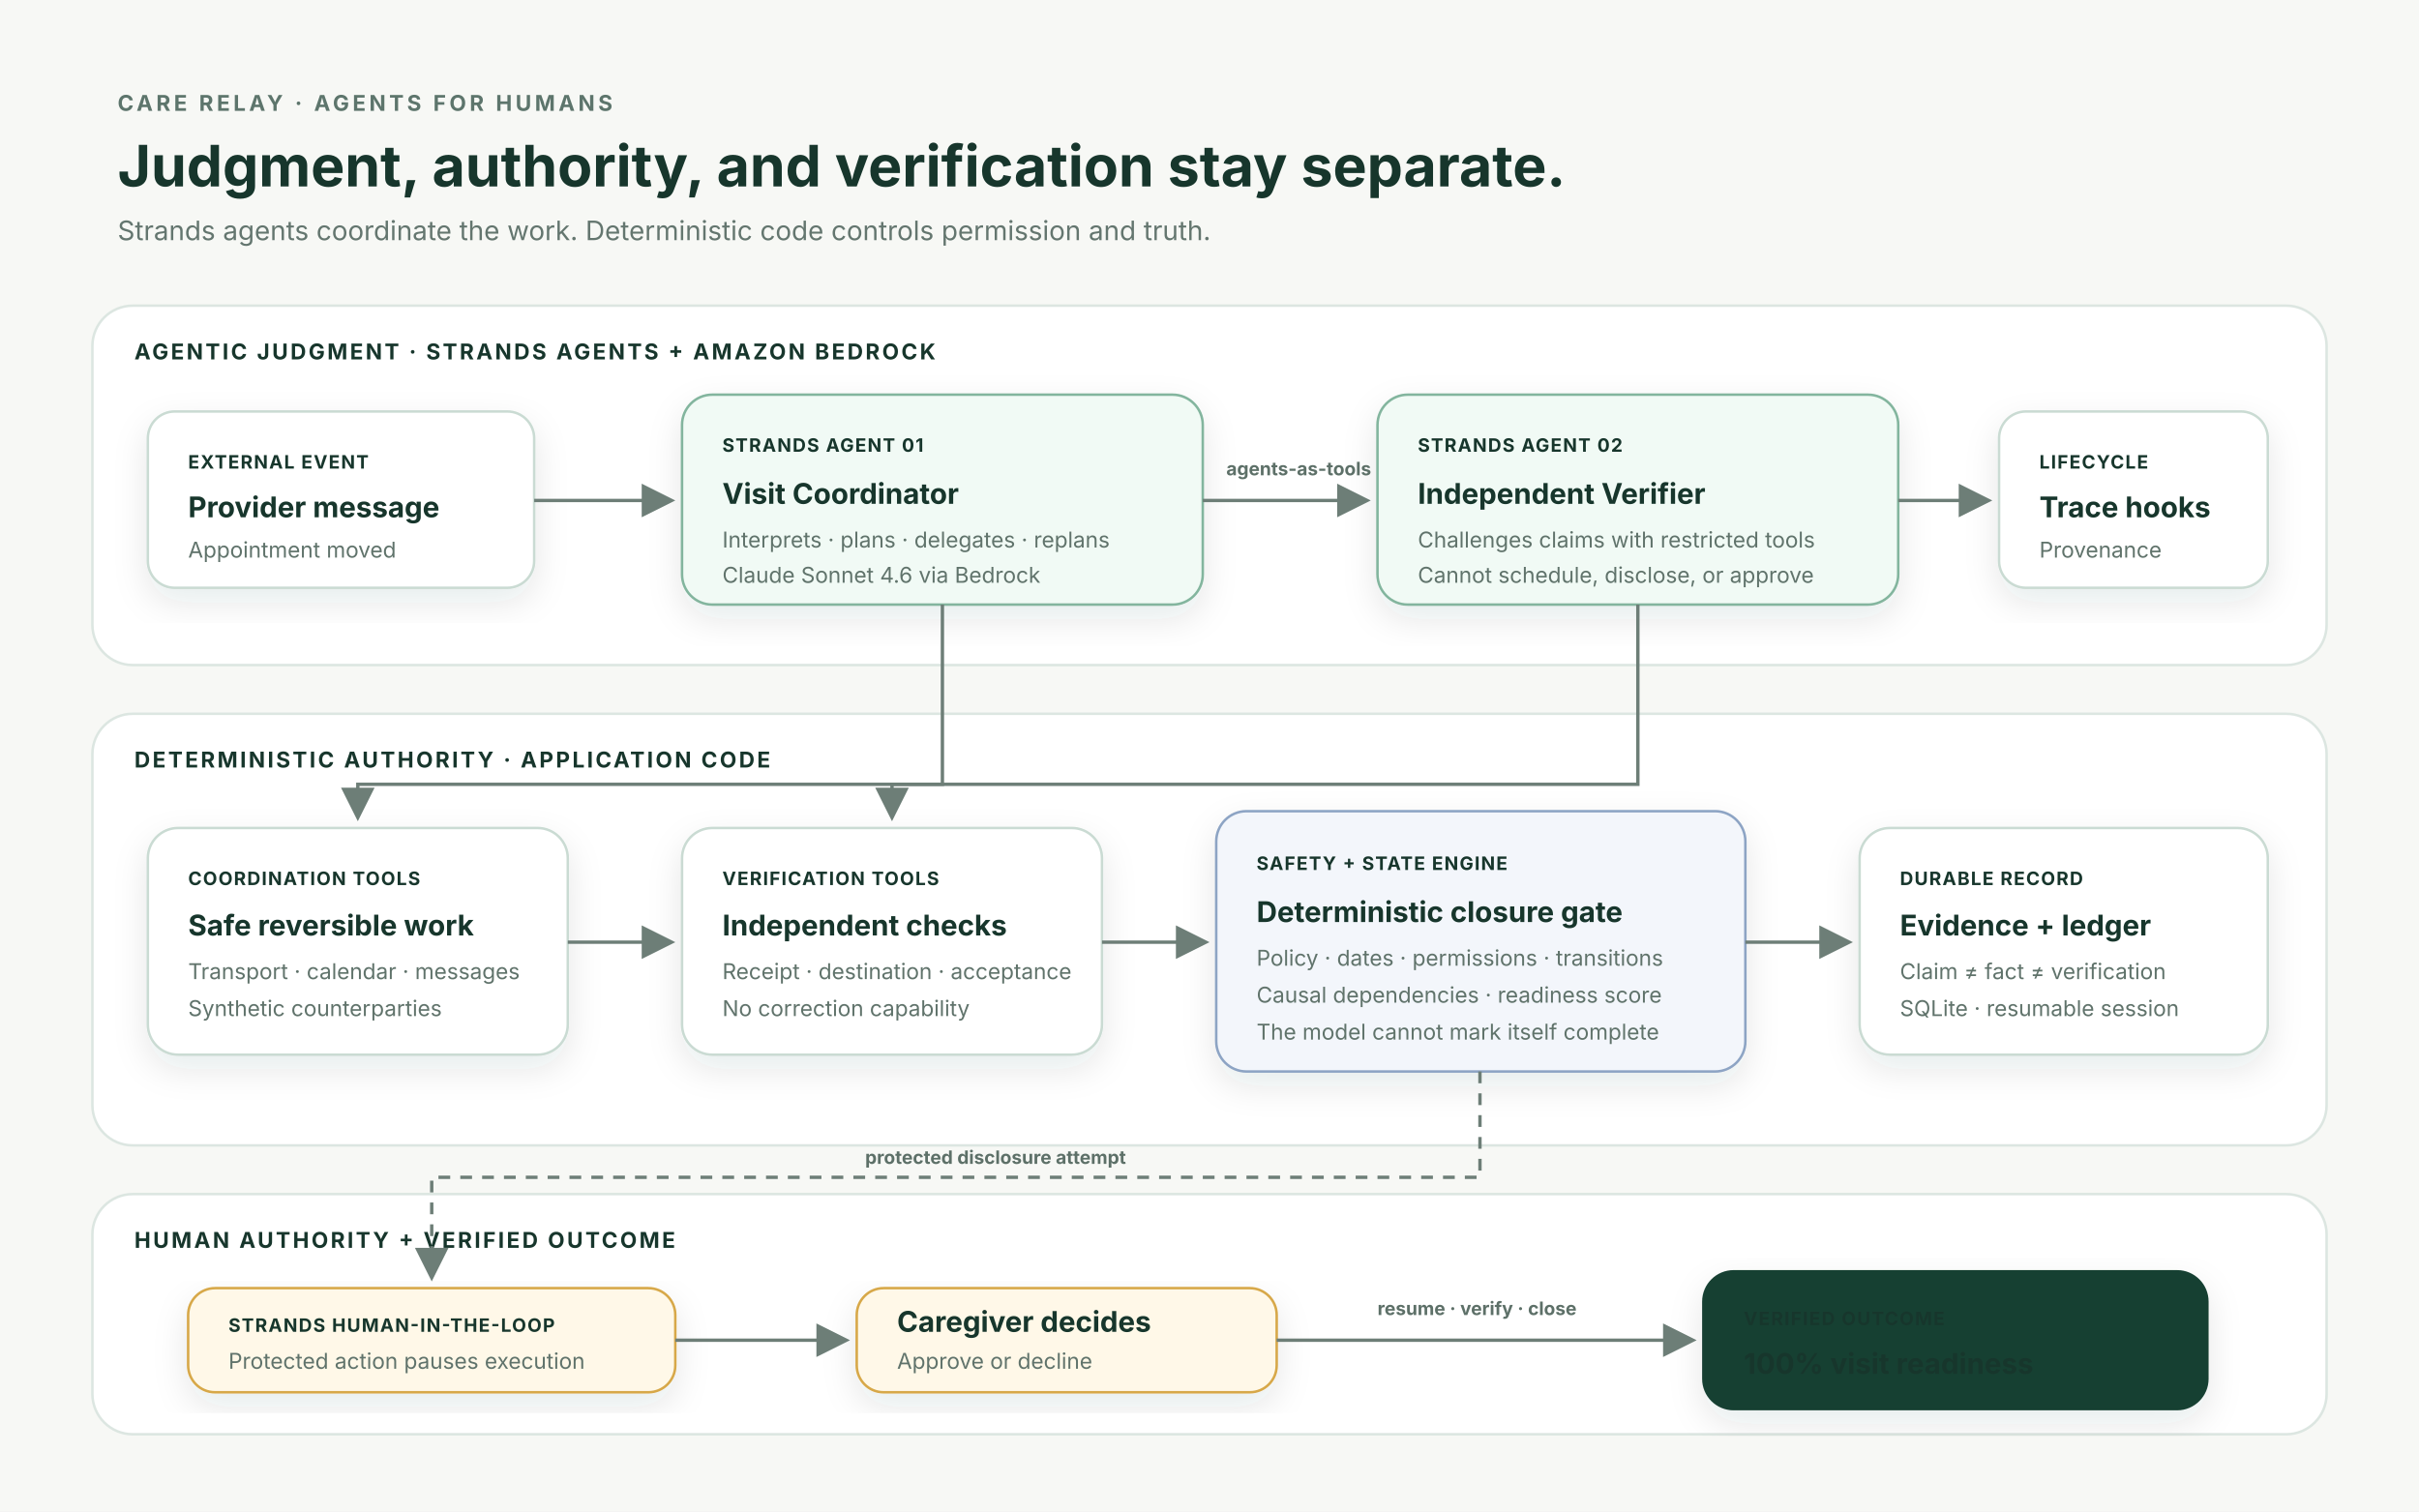
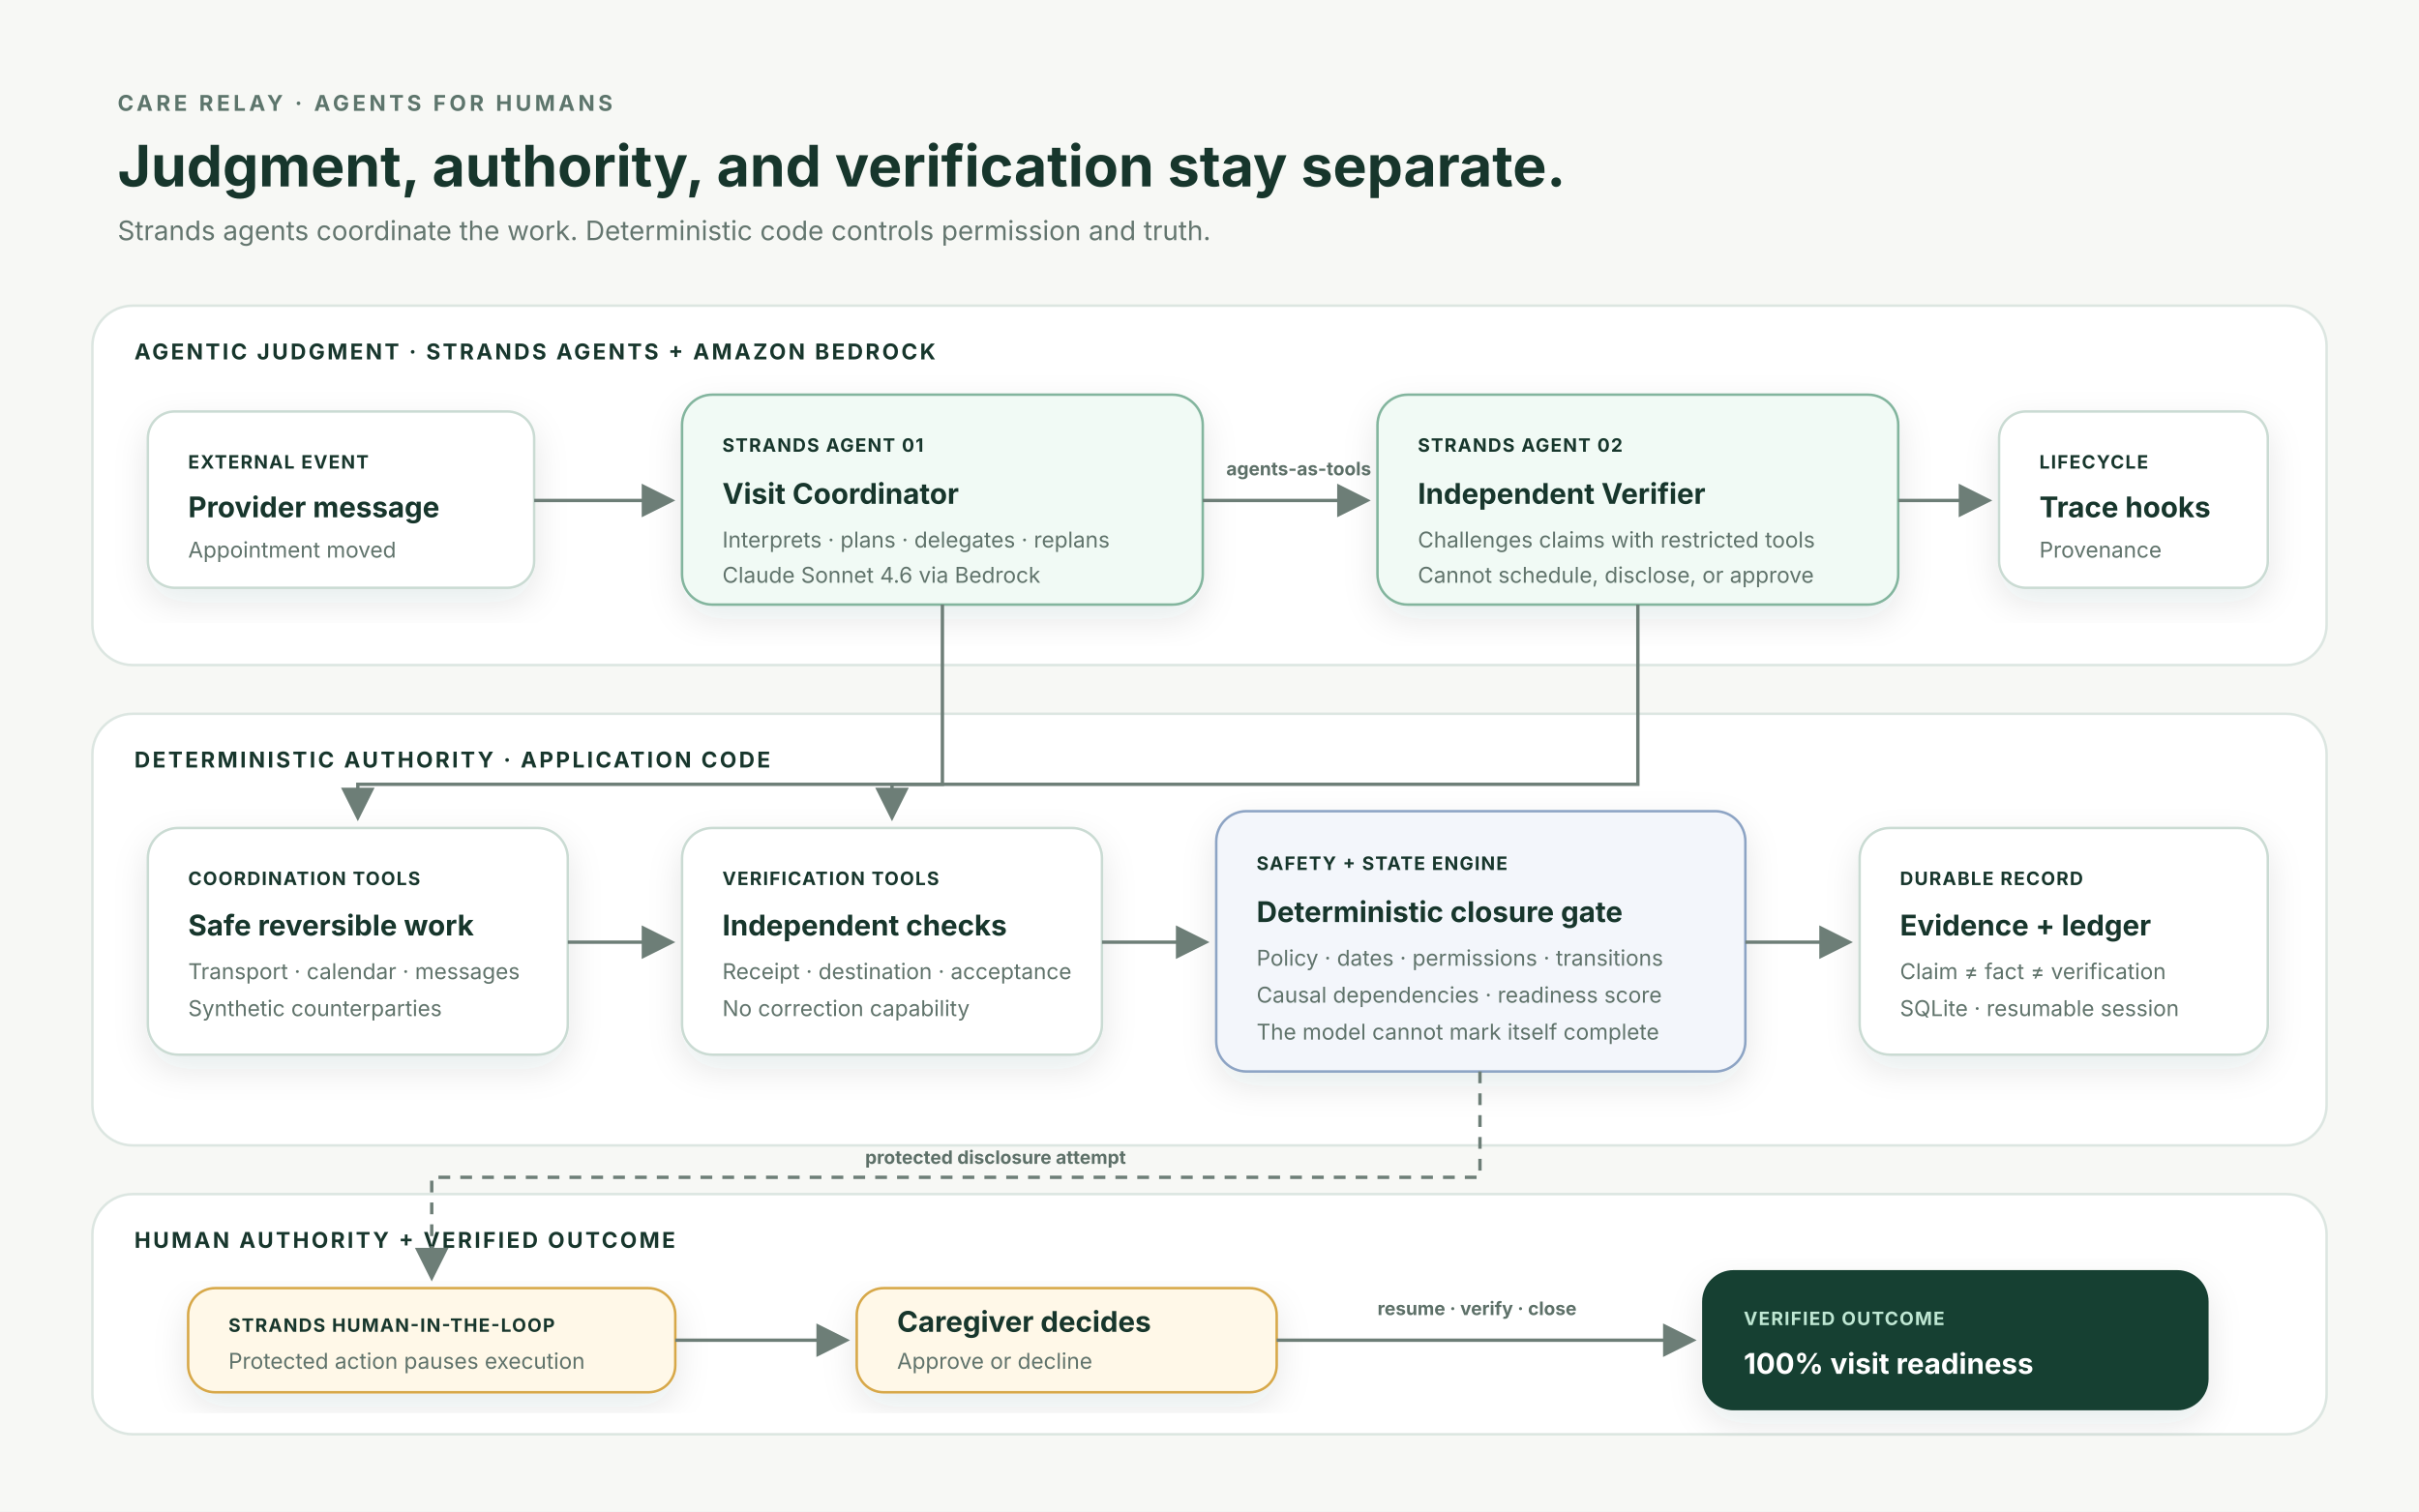
<svg xmlns="http://www.w3.org/2000/svg" width="1440" height="900" viewBox="0 0 1440 900" role="img" aria-labelledby="title desc">
  <defs>
    <filter id="shadow" x="-20%" y="-20%" width="140%" height="140%">
      <feDropShadow dx="0" dy="8" stdDeviation="10" flood-color="#1d352d" flood-opacity=".10" />
    </filter>
    <marker id="arrow" markerWidth="10" markerHeight="10" refX="8" refY="5" orient="auto">
      <path d="M0 0L10 5L0 10Z" fill="#6d7e77" />
    </marker>
    <style>
      text{font-family:Inter,ui-sans-serif,system-ui,-apple-system,BlinkMacSystemFont,"Segoe UI",sans-serif;fill:#17362c}
      .eyebrow{font-size:13px;font-weight:700;letter-spacing:2px;fill:#5d756c}
      .title{font-size:34px;font-weight:750}.subtitle{font-size:16px;fill:#64766f}
      .zone{fill:#fff;stroke:#dce6e1;stroke-width:1.5}.zone-title{font-size:13px;font-weight:750;letter-spacing:1.4px}
      .card{fill:#fff;stroke:#cadbd3;stroke-width:1.5;filter:url(#shadow)}
      .agent{fill:#f1faf5;stroke:#83b59e}.human{fill:#fff8e8;stroke:#d7a848}.engine{fill:#f3f6fb;stroke:#8da4c4}.ready{fill:#173f32;stroke:#173f32}
-       .node-title{font-size:17px;font-weight:750}.node-copy{font-size:13px;fill:#60736b}.tag{font-size:11px;font-weight:750;letter-spacing:.7px}
+       .node-title{font-size:17px;font-weight:750}.node-copy{font-size:13px;fill:#60736b}.tag{font-size:11px;font-weight:750;letter-spacing:.7px}.on-dark{fill:#fff}.on-dark-soft{fill:#bfe7d3}
      .line{fill:none;stroke:#6d7e77;stroke-width:2;marker-end:url(#arrow)}.dash{stroke-dasharray:7 6}.label{font-size:11px;font-weight:650;fill:#5d7068}
    </style>
  </defs>
  <rect width="1440" height="900" fill="#f7f8f5" />
  <text x="70" y="66" class="eyebrow">CARE RELAY · AGENTS FOR HUMANS</text>
  <text x="70" y="111" class="title">Judgment, authority, and verification stay separate.</text>
  <text x="70" y="143" class="subtitle">Strands agents coordinate the work. Deterministic code controls permission and truth.</text>
  <rect x="55" y="182" width="1330" height="214" rx="24" class="zone" />
  <text x="80" y="214" class="zone-title" fill="#2a7255">AGENTIC JUDGMENT · STRANDS AGENTS + AMAZON BEDROCK</text>
  <rect x="88" y="245" width="230" height="105" rx="16" class="card" />
  <text x="112" y="279" class="tag" fill="#916f1c">EXTERNAL EVENT</text>
  <text x="112" y="308" class="node-title">Provider message</text>
  <text x="112" y="332" class="node-copy">Appointment moved</text>
  <rect x="406" y="235" width="310" height="125" rx="18" class="card agent" />
  <text x="430" y="269" class="tag" fill="#2a7255">STRANDS AGENT 01</text>
  <text x="430" y="300" class="node-title">Visit Coordinator</text>
  <text x="430" y="326" class="node-copy">Interprets · plans · delegates · replans</text>
  <text x="430" y="347" class="node-copy">Claude Sonnet 4.6 via Bedrock</text>
  <rect x="820" y="235" width="310" height="125" rx="18" class="card agent" />
  <text x="844" y="269" class="tag" fill="#2a7255">STRANDS AGENT 02</text>
  <text x="844" y="300" class="node-title">Independent Verifier</text>
  <text x="844" y="326" class="node-copy">Challenges claims with restricted tools</text>
  <text x="844" y="347" class="node-copy">Cannot schedule, disclose, or approve</text>
  <rect x="1190" y="245" width="160" height="105" rx="16" class="card" />
  <text x="1214" y="279" class="tag" fill="#536d94">LIFECYCLE</text>
  <text x="1214" y="308" class="node-title">Trace hooks</text>
  <text x="1214" y="332" class="node-copy">Provenance</text>
  <path d="M318 298H398" class="line" />
  <path d="M716 298H812" class="line" />
  <text x="730" y="283" class="label">agents-as-tools</text>
  <path d="M1130 298H1182" class="line" />
  <rect x="55" y="425" width="1330" height="257" rx="24" class="zone" />
  <text x="80" y="457" class="zone-title" fill="#536d94">DETERMINISTIC AUTHORITY · APPLICATION CODE</text>
  <rect x="88" y="493" width="250" height="135" rx="18" class="card" />
  <text x="112" y="527" class="tag" fill="#2a7255">COORDINATION TOOLS</text>
  <text x="112" y="557" class="node-title">Safe reversible work</text>
  <text x="112" y="583" class="node-copy">Transport · calendar · messages</text>
  <text x="112" y="605" class="node-copy">Synthetic counterparties</text>
  <rect x="406" y="493" width="250" height="135" rx="18" class="card" />
  <text x="430" y="527" class="tag" fill="#2a7255">VERIFICATION TOOLS</text>
  <text x="430" y="557" class="node-title">Independent checks</text>
  <text x="430" y="583" class="node-copy">Receipt · destination · acceptance</text>
  <text x="430" y="605" class="node-copy">No correction capability</text>
  <rect x="724" y="483" width="315" height="155" rx="18" class="card engine" />
  <text x="748" y="518" class="tag" fill="#536d94">SAFETY + STATE ENGINE</text>
  <text x="748" y="549" class="node-title">Deterministic closure gate</text>
  <text x="748" y="575" class="node-copy">Policy · dates · permissions · transitions</text>
  <text x="748" y="597" class="node-copy">Causal dependencies · readiness score</text>
  <text x="748" y="619" class="node-copy">The model cannot mark itself complete</text>
  <rect x="1107" y="493" width="243" height="135" rx="18" class="card" />
  <text x="1131" y="527" class="tag" fill="#536d94">DURABLE RECORD</text>
  <text x="1131" y="557" class="node-title">Evidence + ledger</text>
  <text x="1131" y="583" class="node-copy">Claim ≠ fact ≠ verification</text>
  <text x="1131" y="605" class="node-copy">SQLite · resumable session</text>
  <path d="M561 360V467H213V485" class="line" />
  <path d="M975 360V467H531V485" class="line" />
  <path d="M338 561H398" class="line" />
  <path d="M656 561H716" class="line" />
  <path d="M1039 561H1099" class="line" />
  <rect x="55" y="711" width="1330" height="143" rx="24" class="zone" />
  <text x="80" y="743" class="zone-title" fill="#916f1c">HUMAN AUTHORITY + VERIFIED OUTCOME</text>
  <rect x="112" y="767" width="290" height="62" rx="16" class="card human" />
  <text x="136" y="793" class="tag" fill="#916f1c">STRANDS HUMAN-IN-THE-LOOP</text>
  <text x="136" y="815" class="node-copy">Protected action pauses execution</text>
  <rect x="510" y="767" width="250" height="62" rx="16" class="card human" />
  <text x="534" y="793" class="node-title">Caregiver decides</text>
  <text x="534" y="815" class="node-copy">Approve or decline</text>
  <rect x="1014" y="757" width="300" height="82" rx="18" class="card ready" />
-   <text x="1038" y="789" class="tag" fill="#bfe7d3">VERIFIED OUTCOME</text>
-   <text x="1038" y="818" class="node-title" fill="#fff">100% visit readiness</text>
+   <text x="1038" y="789" class="tag on-dark-soft">VERIFIED OUTCOME</text>
+   <text x="1038" y="818" class="node-title on-dark">100% visit readiness</text>
  <path d="M881 638V701H257V759" class="line dash" />
  <text x="515" y="693" class="label">protected disclosure attempt</text>
  <path d="M402 798H502" class="line" />
  <path d="M760 798H1006" class="line" />
  <text x="820" y="783" class="label">resume · verify · close</text>
</svg>
